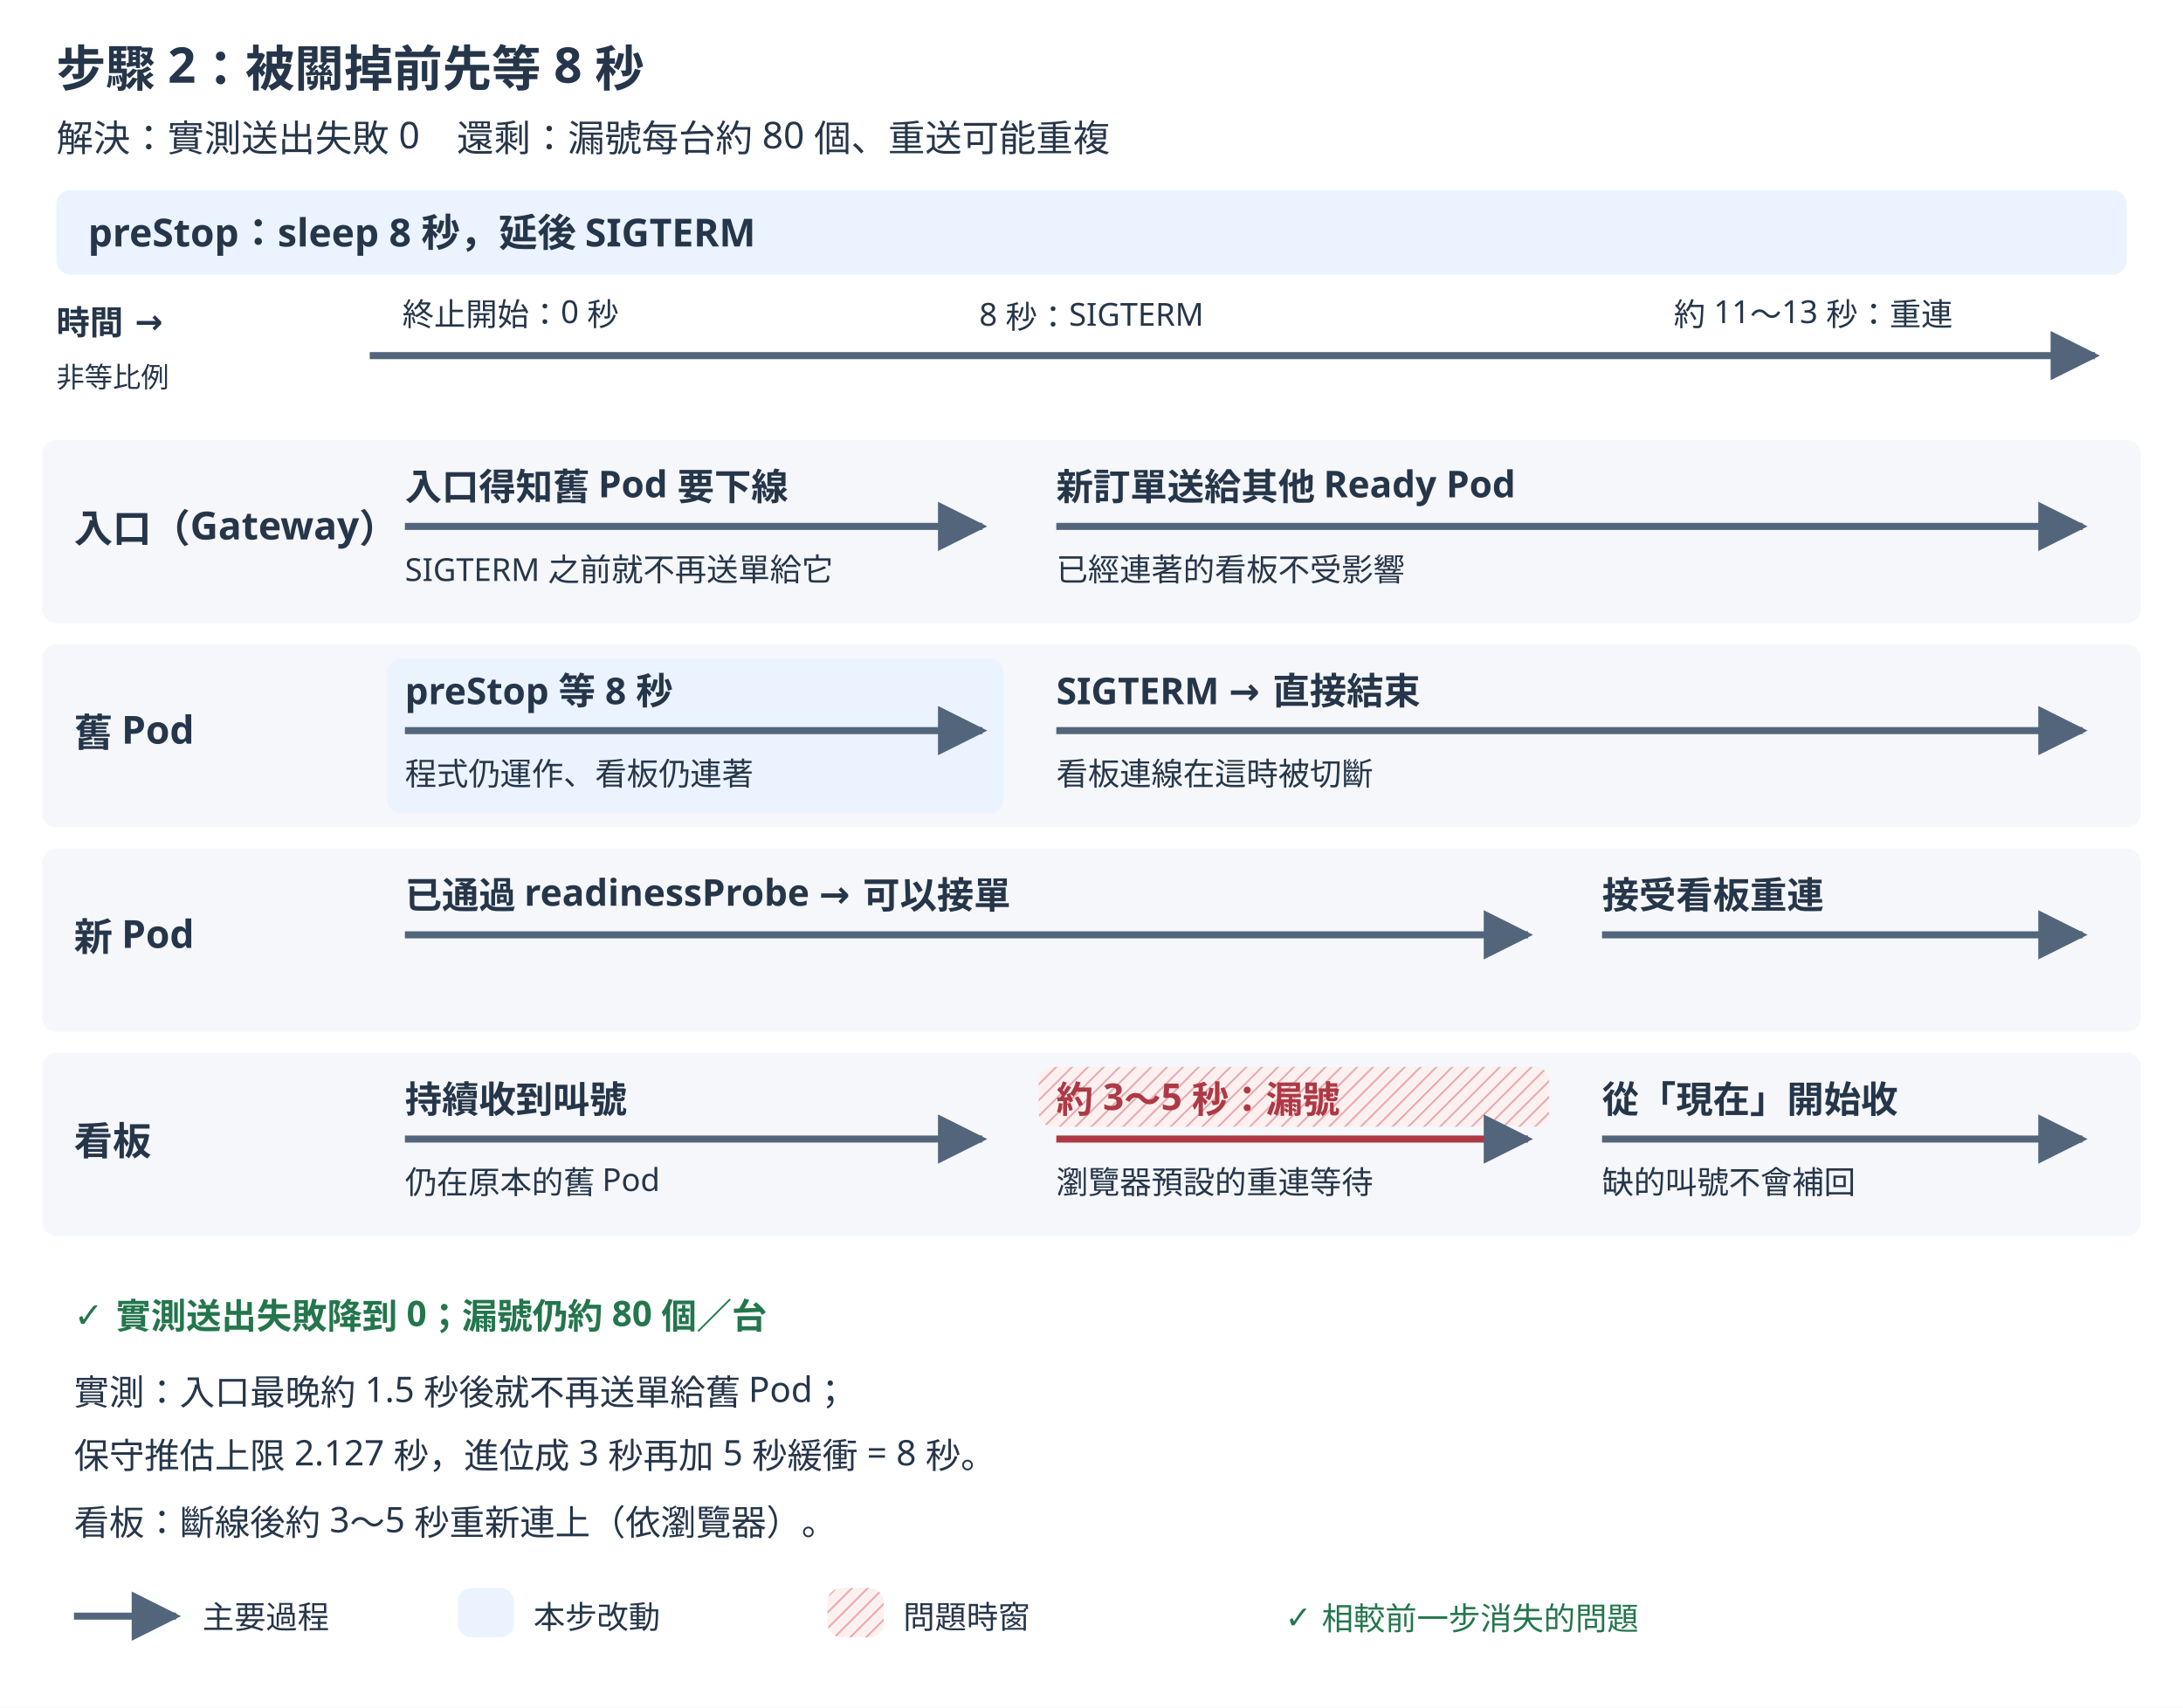
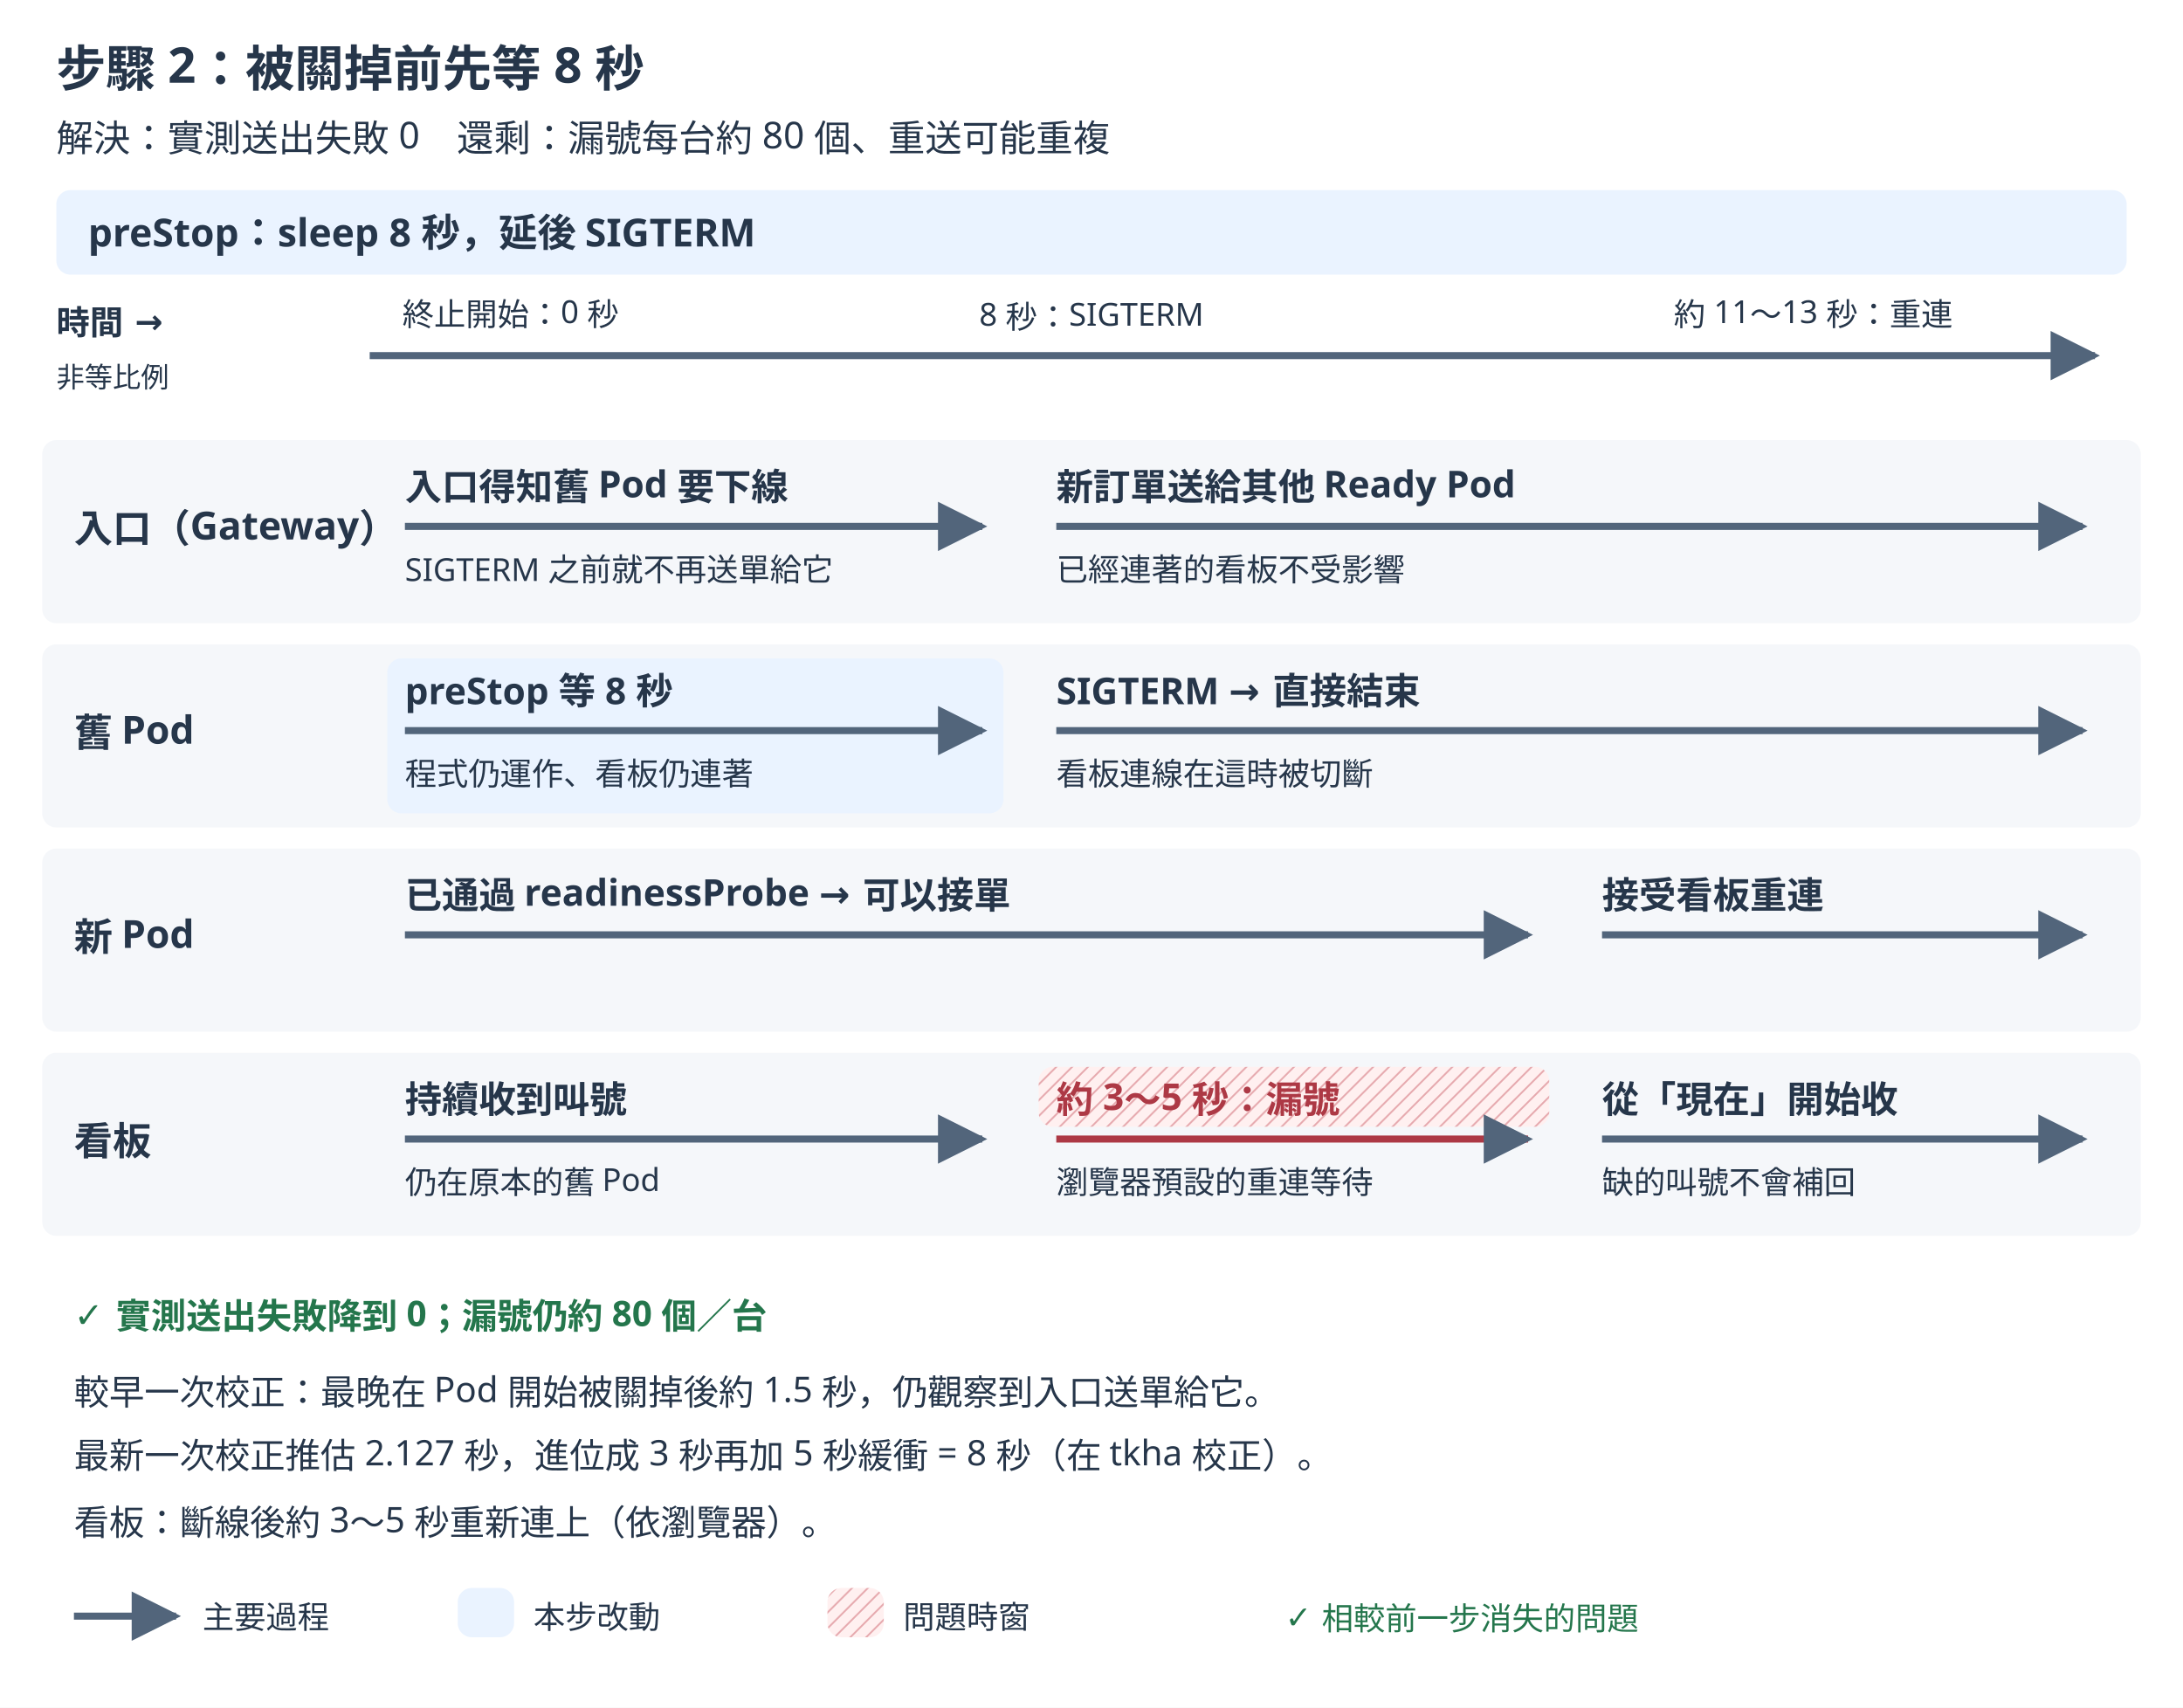
<svg xmlns="http://www.w3.org/2000/svg" width="1240" height="970" viewBox="0 0 1240 970" role="img" aria-labelledby="title desc" font-family="Noto Sans TC, PingFang TC, Microsoft JhengHei, WenQuanYi Zen Hei, sans-serif">
  <defs>
    <marker id="arrow" viewBox="0 0 10 10" refX="9" refY="5" markerWidth="7" markerHeight="7" orient="auto-start-reverse">
      <path d="M 0 0 L 10 5 L 0 10 z" fill="#52657b" />
    </marker>
    <pattern id="hatch" width="9" height="9" patternUnits="userSpaceOnUse">
      <rect width="9" height="9" fill="#fff0f0" />
      <path d="M-2,2 L2,-2 M0,9 L9,0 M7,11 L11,7" stroke="#e6a9ae" stroke-width="1" />
    </pattern>
  </defs>
  <rect width="1240" height="970" fill="white" />
  <text x="32" y="49" font-size="28" fill="#26364a" text-anchor="start" font-weight="700">步驟 2：被關掉前先等 8 秒</text>
  <text x="32" y="86" font-size="21" fill="#26364a" text-anchor="start">解決：實測送出失敗 0　還剩：漏號每台約 80 個、重送可能重複</text>
  <rect x="32" y="108" width="1176" height="48" rx="8" fill="#eaf3ff" />
  <text x="50" y="140" font-size="22" fill="#26364a" text-anchor="start" font-weight="700">preStop：sleep 8 秒，延後 SIGTERM</text>
  <text x="32" y="190" font-size="19" fill="#26364a" text-anchor="start" font-weight="700">時間 →</text>
  <path d="M210,202 H1190" fill="none" stroke="#52657b" stroke-width="4" marker-end="url(#arrow)" />
  <text x="290" y="185" font-size="18" fill="#26364a" text-anchor="middle">終止開始：0 秒</text>
  <text x="620" y="185" font-size="18" fill="#26364a" text-anchor="middle">8 秒：SIGTERM</text>
  <text x="1030" y="185" font-size="18" fill="#26364a" text-anchor="middle">約 11～13 秒：重連</text>
  <text x="32" y="220" font-size="16" fill="#26364a" text-anchor="start">非等比例</text>
  <rect x="24" y="250" width="1192" height="104" rx="8" fill="#f5f7fa" />
  <text x="42" y="308" font-size="22" fill="#26364a" text-anchor="start" font-weight="700">入口（Gateway）</text>
  <rect x="24" y="366" width="1192" height="104" rx="8" fill="#f5f7fa" />
  <text x="42" y="424" font-size="22" fill="#26364a" text-anchor="start" font-weight="700">舊 Pod</text>
  <rect x="24" y="482" width="1192" height="104" rx="8" fill="#f5f7fa" />
  <text x="42" y="540" font-size="22" fill="#26364a" text-anchor="start" font-weight="700">新 Pod</text>
  <rect x="24" y="598" width="1192" height="104" rx="8" fill="#f5f7fa" />
  <text x="42" y="656" font-size="22" fill="#26364a" text-anchor="start" font-weight="700">看板</text>
  <path d="M42,918 H100" fill="none" stroke="#52657b" stroke-width="4" marker-end="url(#arrow)" />
  <text x="115" y="925" font-size="18" fill="#26364a" text-anchor="start">主要過程</text>
  <rect x="260" y="902" width="32" height="28" rx="8" fill="#eaf3ff" />
  <text x="303" y="925" font-size="18" fill="#26364a" text-anchor="start">本步改動</text>
  <rect x="470" y="902" width="32" height="28" rx="8" fill="url(#hatch)" />
  <text x="513" y="925" font-size="18" fill="#26364a" text-anchor="start">問題時窗</text>
  <text x="730" y="925" font-size="18" fill="#24764c" text-anchor="start">✓ 相較前一步消失的問題</text>
  <text x="230" y="284" font-size="21" fill="#26364a" text-anchor="start" font-weight="700">入口得知舊 Pod 要下線</text>
  <path d="M230,299 H558" fill="none" stroke="#52657b" stroke-width="4" marker-end="url(#arrow)" />
  <text x="230" y="330" font-size="18" fill="#26364a" text-anchor="start">SIGTERM 之前就不再送單給它</text>
  <text x="600" y="284" font-size="21" fill="#26364a" text-anchor="start" font-weight="700">新訂單送給其他 Ready Pod</text>
  <path d="M600,299 H1183" fill="none" stroke="#52657b" stroke-width="4" marker-end="url(#arrow)" />
  <text x="600" y="330" font-size="18" fill="#26364a" text-anchor="start">已經連著的看板不受影響</text>
  <rect x="220" y="374" width="350" height="88" rx="8" fill="#eaf3ff" />
  <text x="230" y="400" font-size="21" fill="#26364a" text-anchor="start" font-weight="700">preStop 等 8 秒</text>
  <path d="M230,415 H558" fill="none" stroke="#52657b" stroke-width="4" marker-end="url(#arrow)" />
  <text x="230" y="446" font-size="18" fill="#26364a" text-anchor="start">程式仍運作、看板仍連著</text>
  <text x="600" y="400" font-size="21" fill="#26364a" text-anchor="start" font-weight="700">SIGTERM → 直接結束</text>
  <path d="M600,415 H1183" fill="none" stroke="#52657b" stroke-width="4" marker-end="url(#arrow)" />
  <text x="600" y="446" font-size="18" fill="#26364a" text-anchor="start">看板連線在這時被切斷</text>
  <text x="230" y="516" font-size="21" fill="#26364a" text-anchor="start" font-weight="700">已通過 readinessProbe → 可以接單</text>
  <path d="M230,531 H868" fill="none" stroke="#52657b" stroke-width="4" marker-end="url(#arrow)" />
  <text x="910" y="516" font-size="21" fill="#26364a" text-anchor="start" font-weight="700">接受看板重連</text>
  <path d="M910,531 H1183" fill="none" stroke="#52657b" stroke-width="4" marker-end="url(#arrow)" />
  <text x="230" y="632" font-size="21" fill="#26364a" text-anchor="start" font-weight="700">持續收到叫號</text>
  <path d="M230,647 H558" fill="none" stroke="#52657b" stroke-width="4" marker-end="url(#arrow)" />
  <text x="230" y="678" font-size="18" fill="#26364a" text-anchor="start">仍在原本的舊 Pod</text>
  <rect x="590" y="606" width="290" height="34" rx="8" fill="url(#hatch)" />
  <text x="600" y="632" font-size="21" fill="#ad3945" text-anchor="start" font-weight="700">約 3～5 秒：漏號</text>
  <path d="M600,647 H868" fill="none" stroke="#ad3945" stroke-width="4" marker-end="url(#arrow)" />
  <text x="600" y="678" font-size="18" fill="#26364a" text-anchor="start">瀏覽器預設的重連等待</text>
  <text x="910" y="632" font-size="21" fill="#26364a" text-anchor="start" font-weight="700">從「現在」開始收</text>
  <path d="M910,647 H1183" fill="none" stroke="#52657b" stroke-width="4" marker-end="url(#arrow)" />
  <text x="910" y="678" font-size="18" fill="#26364a" text-anchor="start">缺的叫號不會補回</text>
  <text x="42" y="754" font-size="20" fill="#24764c" text-anchor="start" font-weight="700">✓ 實測送出失敗降到 0；漏號仍約 80 個／台</text>
-   <text x="42" y="798" font-size="20" fill="#26364a" text-anchor="start">實測：入口最晚約 1.5 秒後就不再送單給舊 Pod；</text>
-   <text x="42" y="834" font-size="20" fill="#26364a" text-anchor="start">保守推估上限 2.127 秒，進位成 3 秒再加 5 秒緩衝 = 8 秒。</text>
+   <text x="42" y="798" font-size="20" fill="#26364a" text-anchor="start">較早一次校正：最晚在 Pod 開始被關掉後約 1.5 秒，仍觀察到入口送單給它。</text>
+   <text x="42" y="834" font-size="20" fill="#26364a" text-anchor="start">最新一次校正推估 2.127 秒，進位成 3 秒再加 5 秒緩衝 = 8 秒（在 tkha 校正）。</text>
  <text x="42" y="872" font-size="20" fill="#26364a" text-anchor="start">看板：斷線後約 3～5 秒重新連上（依瀏覽器）。</text>
</svg>
